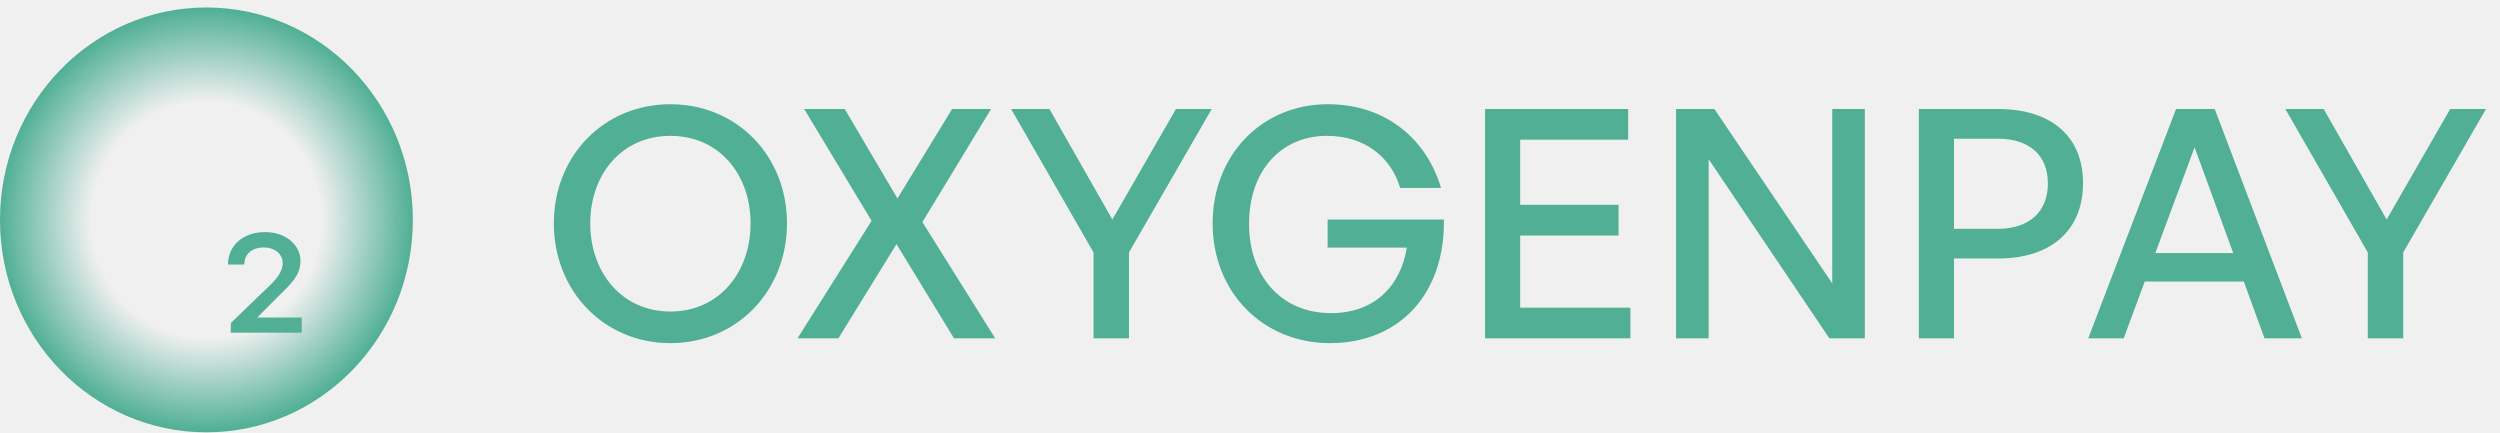
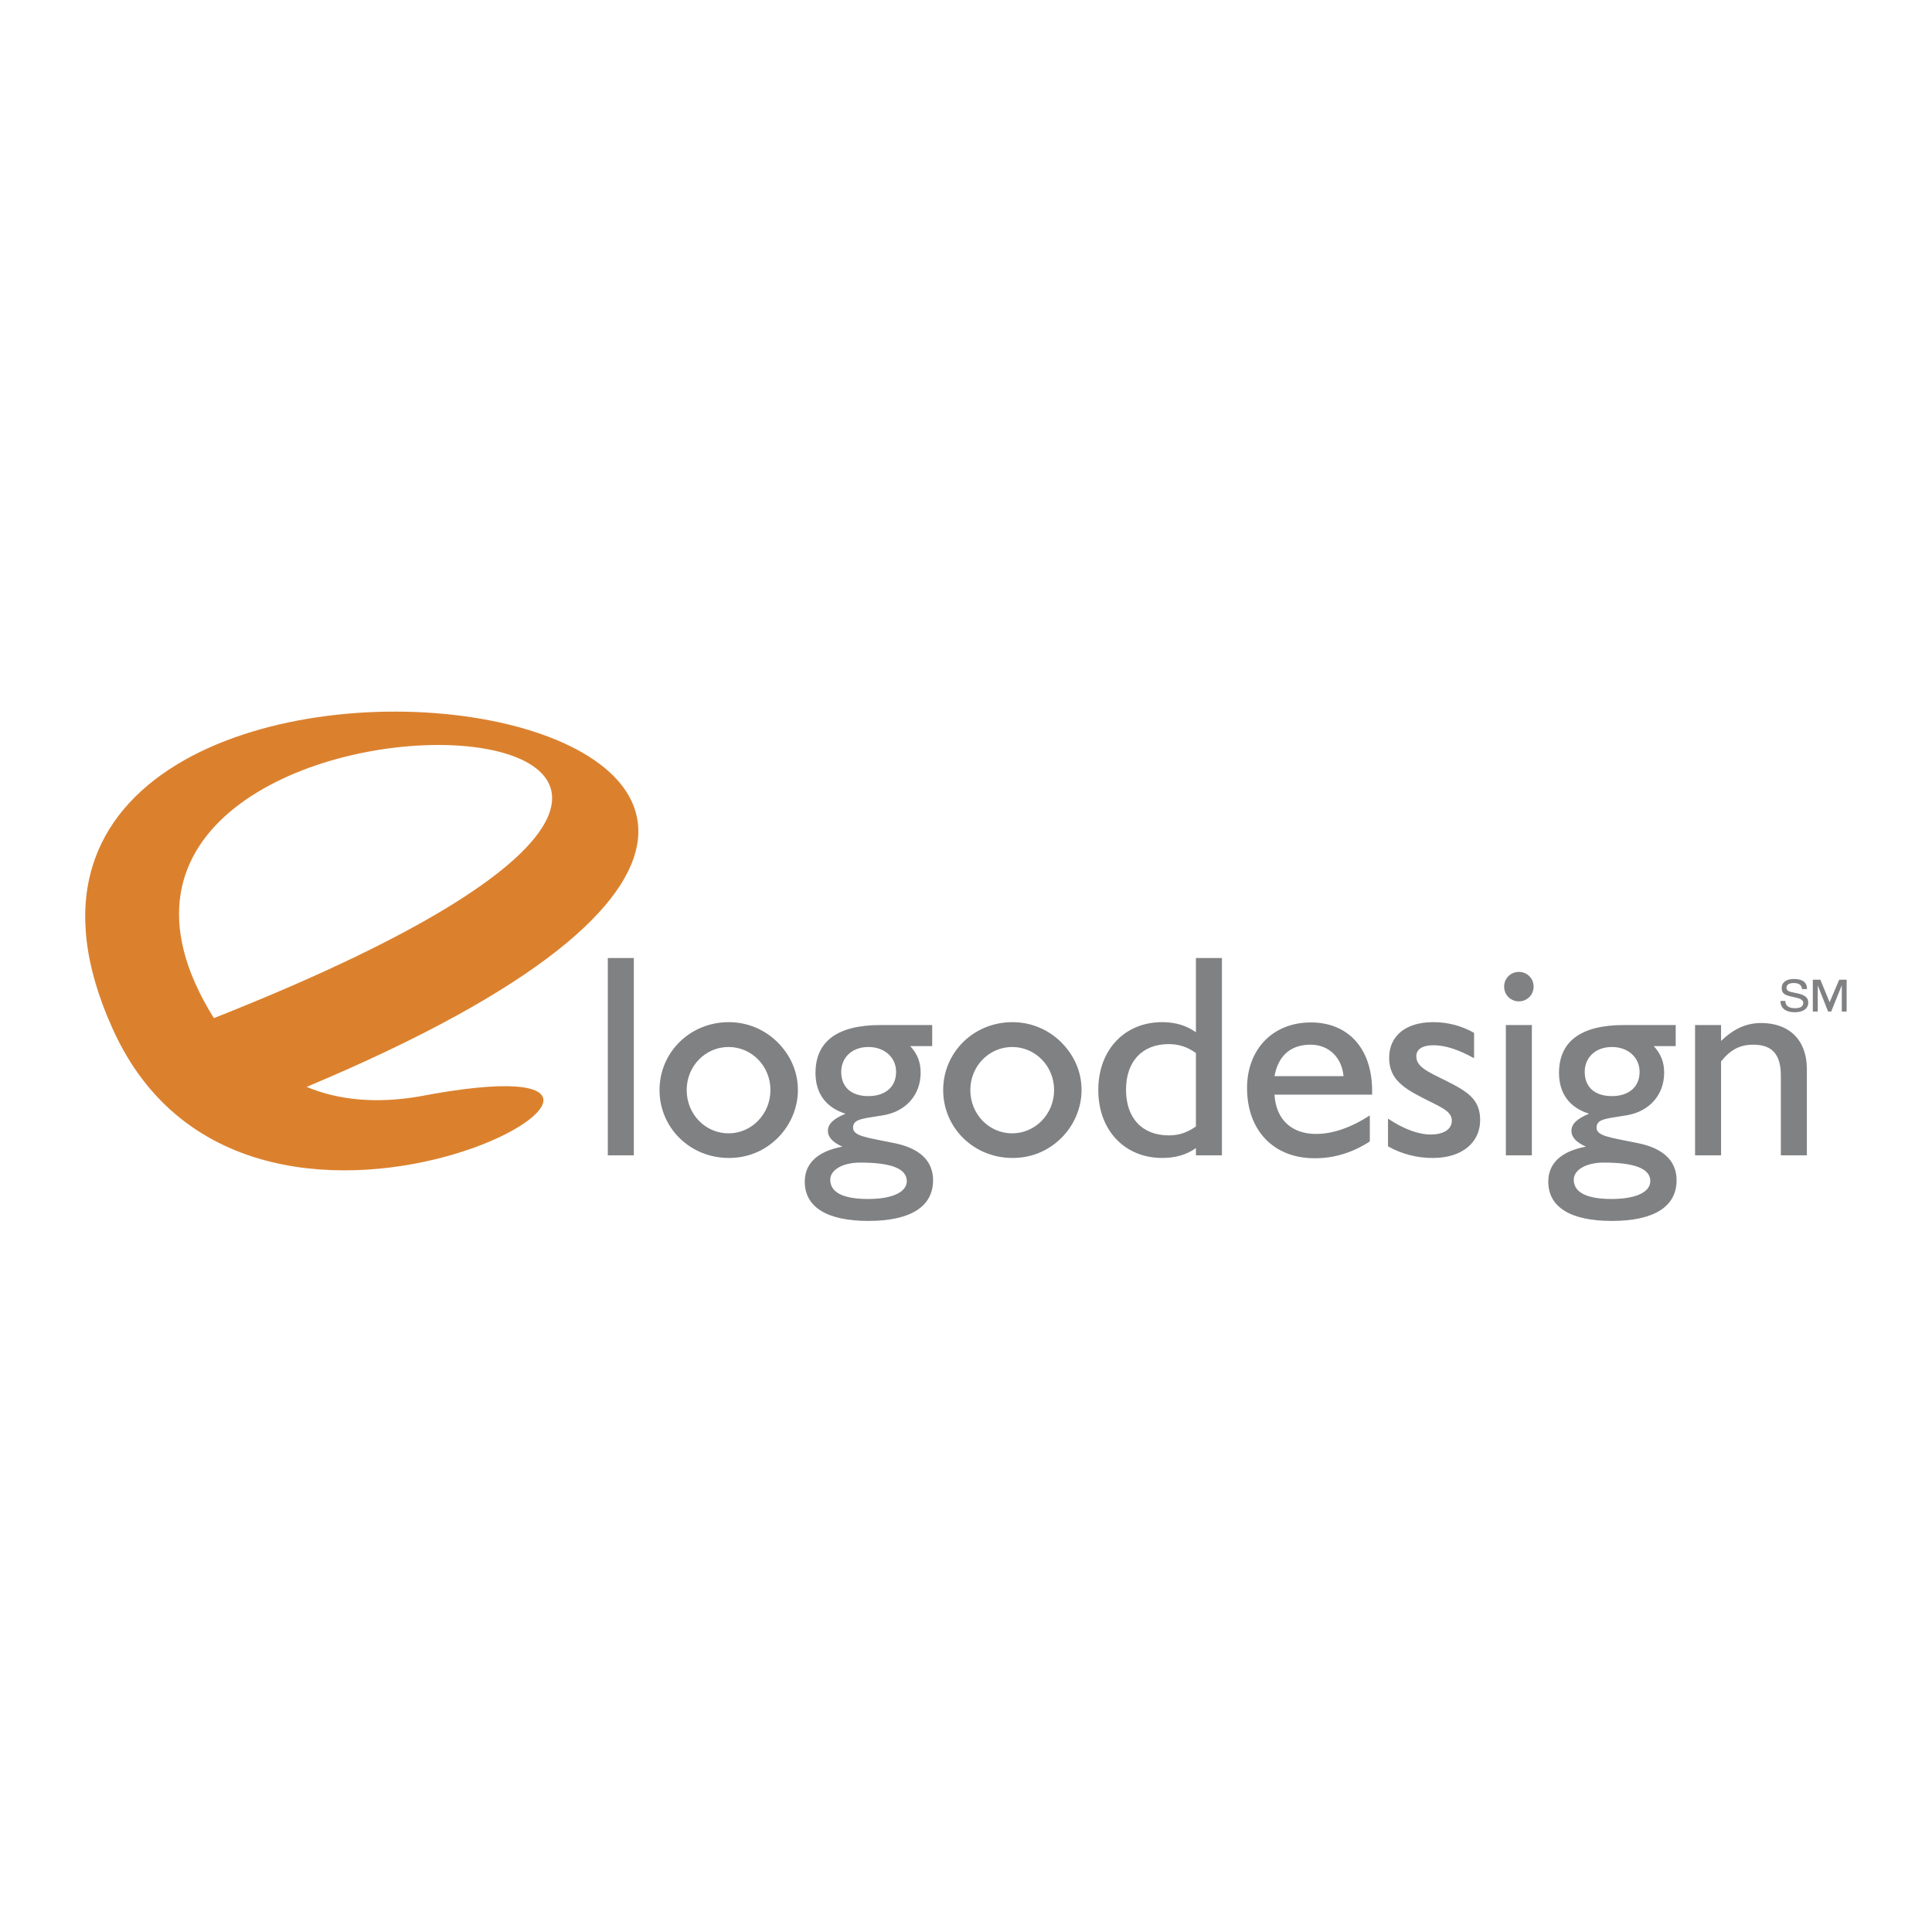
- <svg xmlns="http://www.w3.org/2000/svg" width="133" height="23" viewBox="0 0 133 23" fill="none">
-   <ellipse cx="10.982" cy="11.699" rx="10.982" ry="11.301" fill="url(#paint0_radial_1_152)" />
-   <path d="M16.051 16.893H13.687L14.752 15.815C15.557 15.062 15.986 14.581 15.986 13.88C15.986 13.075 15.258 12.347 14.089 12.347C12.959 12.347 12.128 13.049 12.128 14.075H12.998C12.998 13.503 13.414 13.166 14.037 13.166C14.648 13.166 15.037 13.529 15.037 13.997C15.037 14.503 14.674 14.893 14.076 15.452L12.284 17.179L12.271 17.699H16.051V16.893Z" fill="#50AF95" />
-   <path d="M35.666 18.255C39.2 18.255 41.868 15.485 41.868 11.883C41.868 8.281 39.2 5.545 35.666 5.545C32.132 5.545 29.464 8.281 29.464 11.883C29.464 15.485 32.132 18.255 35.666 18.255ZM35.666 16.573C33.083 16.573 31.401 14.5 31.401 11.883C31.401 9.266 33.083 7.227 35.666 7.227C38.248 7.227 39.931 9.266 39.931 11.883C39.931 14.5 38.248 16.573 35.666 16.573ZM44.602 18L47.694 12.987L50.753 18H52.945L49.071 11.815L52.724 5.8H50.651L47.745 10.558L44.941 5.8H42.783L46.369 11.747L42.427 18H44.602ZM60.062 13.429L64.463 5.8H62.56L59.178 11.679L55.831 5.8H53.792L58.176 13.429V18H60.062V13.429ZM70.748 18.255C74.487 18.255 76.882 15.587 76.814 11.679H70.629V13.174H74.843C74.504 15.264 73.076 16.658 70.816 16.658C68.098 16.658 66.449 14.619 66.449 11.917C66.449 9.045 68.183 7.227 70.595 7.227C72.685 7.227 74.028 8.434 74.487 9.997H76.662C75.914 7.465 73.79 5.545 70.646 5.545C67.095 5.545 64.512 8.281 64.512 11.883C64.512 15.587 67.231 18.255 70.748 18.255ZM86.737 16.369H80.874V12.529H86.108V10.897H80.874V7.431H86.618V5.8H79.005V18H86.737V16.369ZM97.323 18H99.209V5.8H97.476V15.077L91.206 5.8H89.167V18H90.9V8.468L97.323 18ZM106.314 13.752C109.05 13.752 110.817 12.308 110.817 9.742C110.817 7.193 109.05 5.8 106.314 5.8H102.083V18H103.952V13.752H106.314ZM106.297 7.38C107.945 7.38 108.948 8.247 108.948 9.759C108.948 11.271 107.945 12.172 106.297 12.172H103.952V7.38H106.297ZM120.473 18H122.461L117.822 5.8H115.766L111.094 18H112.98L114.101 14.976H119.369L120.473 18ZM116.752 7.839L118.808 13.463H114.662L116.752 7.839ZM127.852 13.429L132.253 5.8H130.35L126.969 11.679L123.621 5.8H121.582L125.966 13.429V18H127.852V13.429Z" fill="#50AF95" />
-   <defs>
-     <radialGradient id="paint0_radial_1_152" cx="0" cy="0" r="1" gradientUnits="userSpaceOnUse" gradientTransform="translate(10.9819 11.6986) rotate(90) scale(11.3014 10.9819)">
-       <stop offset="0.557" stop-color="#50AF95" stop-opacity="0" />
-       <stop offset="1" stop-color="#50AF95" />
-     </radialGradient>
-   </defs>
+ <svg xmlns="http://www.w3.org/2000/svg" width="2500" height="2500" viewBox="0 0 192.756 192.756">
+   <g fill-rule="evenodd" clip-rule="evenodd">
+     <path fill="#fff" d="M0 0h192.756v192.756H0V0z" />
+     <path d="M184.24 100.92h-.484V98.3l-1.057 2.62h-.311l-1.031-2.616v2.616h-.492v-3.176h.754l.922 2.251.957-2.251h.742v3.176zm-3.828-.905a.846.846 0 0 1-.438.771c-.238.135-.539.207-.904.207-.414 0-.746-.084-.994-.247-.293-.198-.436-.492-.436-.881h.484c0 .48.326.723.977.723.539 0 .811-.183.811-.54 0-.246-.254-.421-.756-.524l-.221-.048-.207-.048c-.342-.079-.572-.162-.691-.246-.186-.135-.277-.329-.277-.588 0-.317.127-.56.389-.722.215-.136.492-.199.834-.199.865 0 1.303.334 1.303 1.009h-.492c-.049-.405-.322-.604-.818-.604-.492 0-.738.163-.738.488 0 .155.088.267.262.342.072.035.223.075.453.119l.205.043c.375.072.652.159.826.263.286.157.428.384.428.682z" fill="#808183" />
+     <path d="M30.595 108.438c3.25 1.359 7.02 1.661 11.17.966 36.142-6.95-16.484 24.536-30.537-6.785-23.263-51.419 112.622-33.297 19.367 5.819zm-9.255-6.86c86.726-34.304-23.944-38.31 0 0z" fill="#db812e" />
+     <path fill="#808183" d="M60.642 115.266h2.594V95.582h-2.594v19.684zM65.801 108.753c0 3.775 3.055 6.777 6.917 6.777 1.844 0 3.516-.668 4.842-1.965 1.296-1.269 2.046-3.026 2.046-4.812 0-1.815-.721-3.458-2.046-4.784a6.873 6.873 0 0 0-4.842-1.988c-3.891-.001-6.917 3.025-6.917 6.772zm2.709 0c0-2.393 1.873-4.294 4.178-4.294 2.306 0 4.179 1.901 4.179 4.294 0 2.392-1.874 4.322-4.179 4.322s-4.178-1.901-4.178-4.322zM86.637 104.459c1.643 0 2.767 1.065 2.767 2.479 0 1.498-1.066 2.42-2.767 2.42-1.7 0-2.709-.893-2.709-2.42 0-1.414 1.066-2.479 2.709-2.479zm-2.277 6.656c-1.182.49-1.758 1.01-1.758 1.701 0 .662.49 1.152 1.441 1.585-2.478.461-3.751 1.677-3.751 3.492 0 2.507 2.167 3.919 6.345 3.919 4.236 0 6.456-1.441 6.456-4.063 0-1.902-1.297-3.175-3.833-3.693-2.795-.577-4.15-.692-4.15-1.557 0-.922 1.124-.894 3.083-1.239 2.219-.403 3.66-2.046 3.66-4.236 0-1.037-.317-1.873-1.038-2.651h2.19v-2.104h-5.159c-4.323 0-6.484 1.643-6.484 4.784.001 2.016 1.038 3.458 2.998 4.062zm-1.527 6.576c0-.922 1.153-1.7 2.997-1.7 3.084 0 4.64.605 4.64 1.845 0 1.065-1.354 1.786-3.862 1.786s-3.775-.663-3.775-1.931zM94.101 108.753c0 3.775 3.055 6.777 6.917 6.777 1.844 0 3.516-.668 4.842-1.965 1.297-1.269 2.047-3.026 2.047-4.812 0-1.815-.721-3.458-2.047-4.784a6.873 6.873 0 0 0-4.842-1.988c-3.891-.001-6.917 3.025-6.917 6.772zm2.709 0c0-2.393 1.874-4.294 4.178-4.294 2.307 0 4.18 1.901 4.18 4.294 0 2.392-1.873 4.322-4.18 4.322-2.304 0-4.178-1.901-4.178-4.322zM119.318 114.545v.721h2.594V95.582h-2.594v7.406c-.98-.691-2.076-1.008-3.373-1.008-3.717 0-6.369 2.737-6.369 6.772 0 4.034 2.652 6.777 6.369 6.777 1.297.001 2.393-.292 3.373-.984zm0-2.161c-.836.605-1.701.894-2.709.894-2.623 0-4.266-1.7-4.266-4.554 0-2.853 1.643-4.554 4.266-4.554 1.008 0 1.873.289 2.709.894v7.32zM127.156 107.369c.375-2.046 1.613-3.141 3.604-3.141 1.785 0 3.111 1.238 3.285 3.141h-6.889zm9.51 6.514v-2.594c-1.93 1.239-3.717 1.844-5.359 1.844-2.449 0-4.006-1.44-4.15-3.919h9.74v-.375c0-4.265-2.42-6.83-6.109-6.83-3.803 0-6.369 2.681-6.369 6.542 0 4.179 2.594 7.008 6.744 7.008 1.96 0 3.775-.553 5.503-1.676zM138.482 114.372a9.014 9.014 0 0 0 4.496 1.158c2.881 0 4.697-1.532 4.697-3.78 0-2.047-1.211-2.824-3.4-3.92-1.932-.951-2.969-1.412-2.969-2.449 0-.691.605-1.096 1.701-1.096 1.238 0 2.564.462 4.062 1.297v-2.535a8.182 8.182 0 0 0-4.092-1.066c-2.768 0-4.381 1.412-4.381 3.544 0 1.902 1.096 2.854 3.17 3.92 1.873.979 3.084 1.354 3.084 2.363 0 .836-.779 1.383-2.133 1.383-1.123 0-2.594-.489-4.236-1.585v2.766h.001zM150.24 115.266h2.594v-12.997h-2.594v12.997zm-.172-16.83c0 .836.662 1.47 1.469 1.47s1.471-.634 1.471-1.47-.664-1.47-1.471-1.47-1.469.634-1.469 1.47zM160.816 104.459c1.643 0 2.768 1.065 2.768 2.479 0 1.498-1.066 2.42-2.768 2.42-1.699 0-2.709-.893-2.709-2.42 0-1.414 1.067-2.479 2.709-2.479zm-2.275 6.656c-1.182.49-1.758 1.01-1.758 1.701 0 .662.49 1.152 1.439 1.585-2.479.461-3.75 1.677-3.75 3.492 0 2.507 2.166 3.919 6.344 3.919 4.236 0 6.457-1.441 6.457-4.063 0-1.902-1.297-3.175-3.834-3.693-2.795-.577-4.15-.692-4.15-1.557 0-.922 1.125-.894 3.084-1.239 2.219-.403 3.66-2.046 3.66-4.236 0-1.037-.316-1.873-1.037-2.651h2.189v-2.104h-5.158c-4.322 0-6.484 1.643-6.484 4.784 0 2.016 1.037 3.458 2.998 4.062zm-1.527 6.576c0-.922 1.152-1.7 2.996-1.7 3.084 0 4.641.605 4.641 1.845 0 1.065-1.355 1.786-3.861 1.786-2.509 0-3.776-.663-3.776-1.931zM169.117 115.266h2.594V105.9c.951-1.182 1.873-1.671 3.229-1.671 1.873 0 2.736.979 2.736 3.083v7.954h2.594v-8.617c0-2.853-1.729-4.582-4.553-4.582-1.498 0-2.738.576-4.006 1.787v-1.585h-2.594v12.997z" />
+   </g>
</svg>
